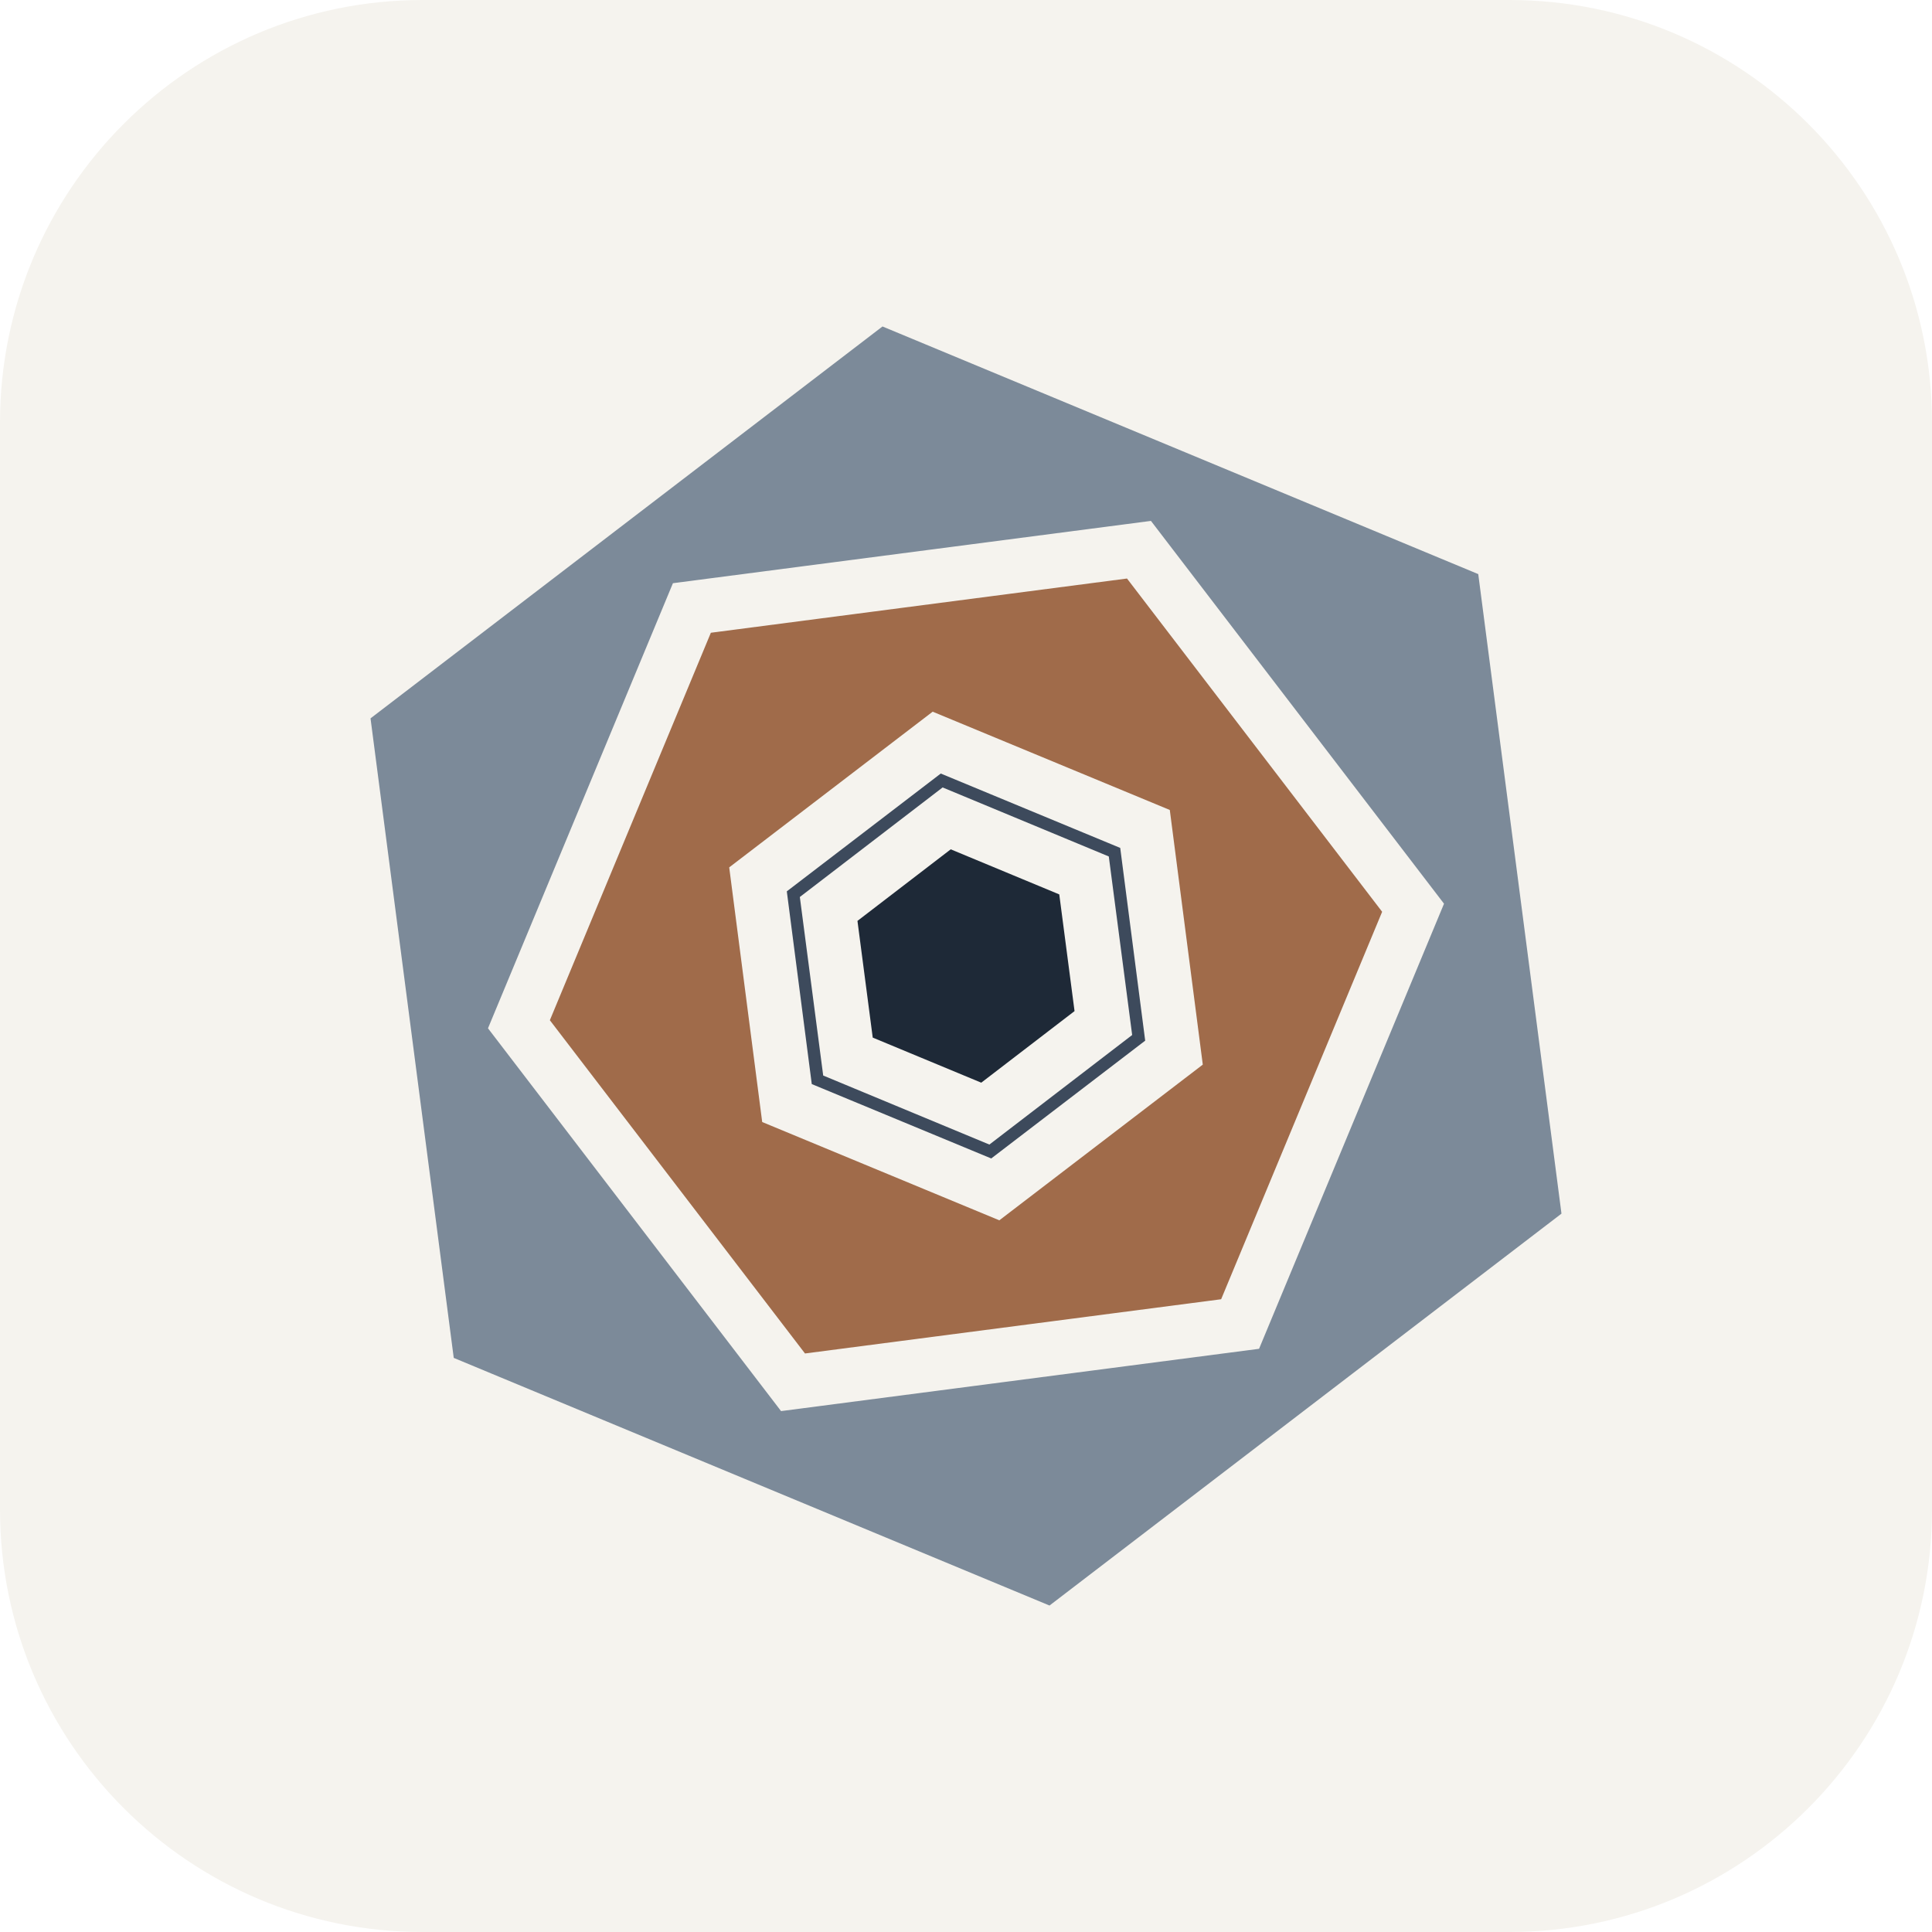
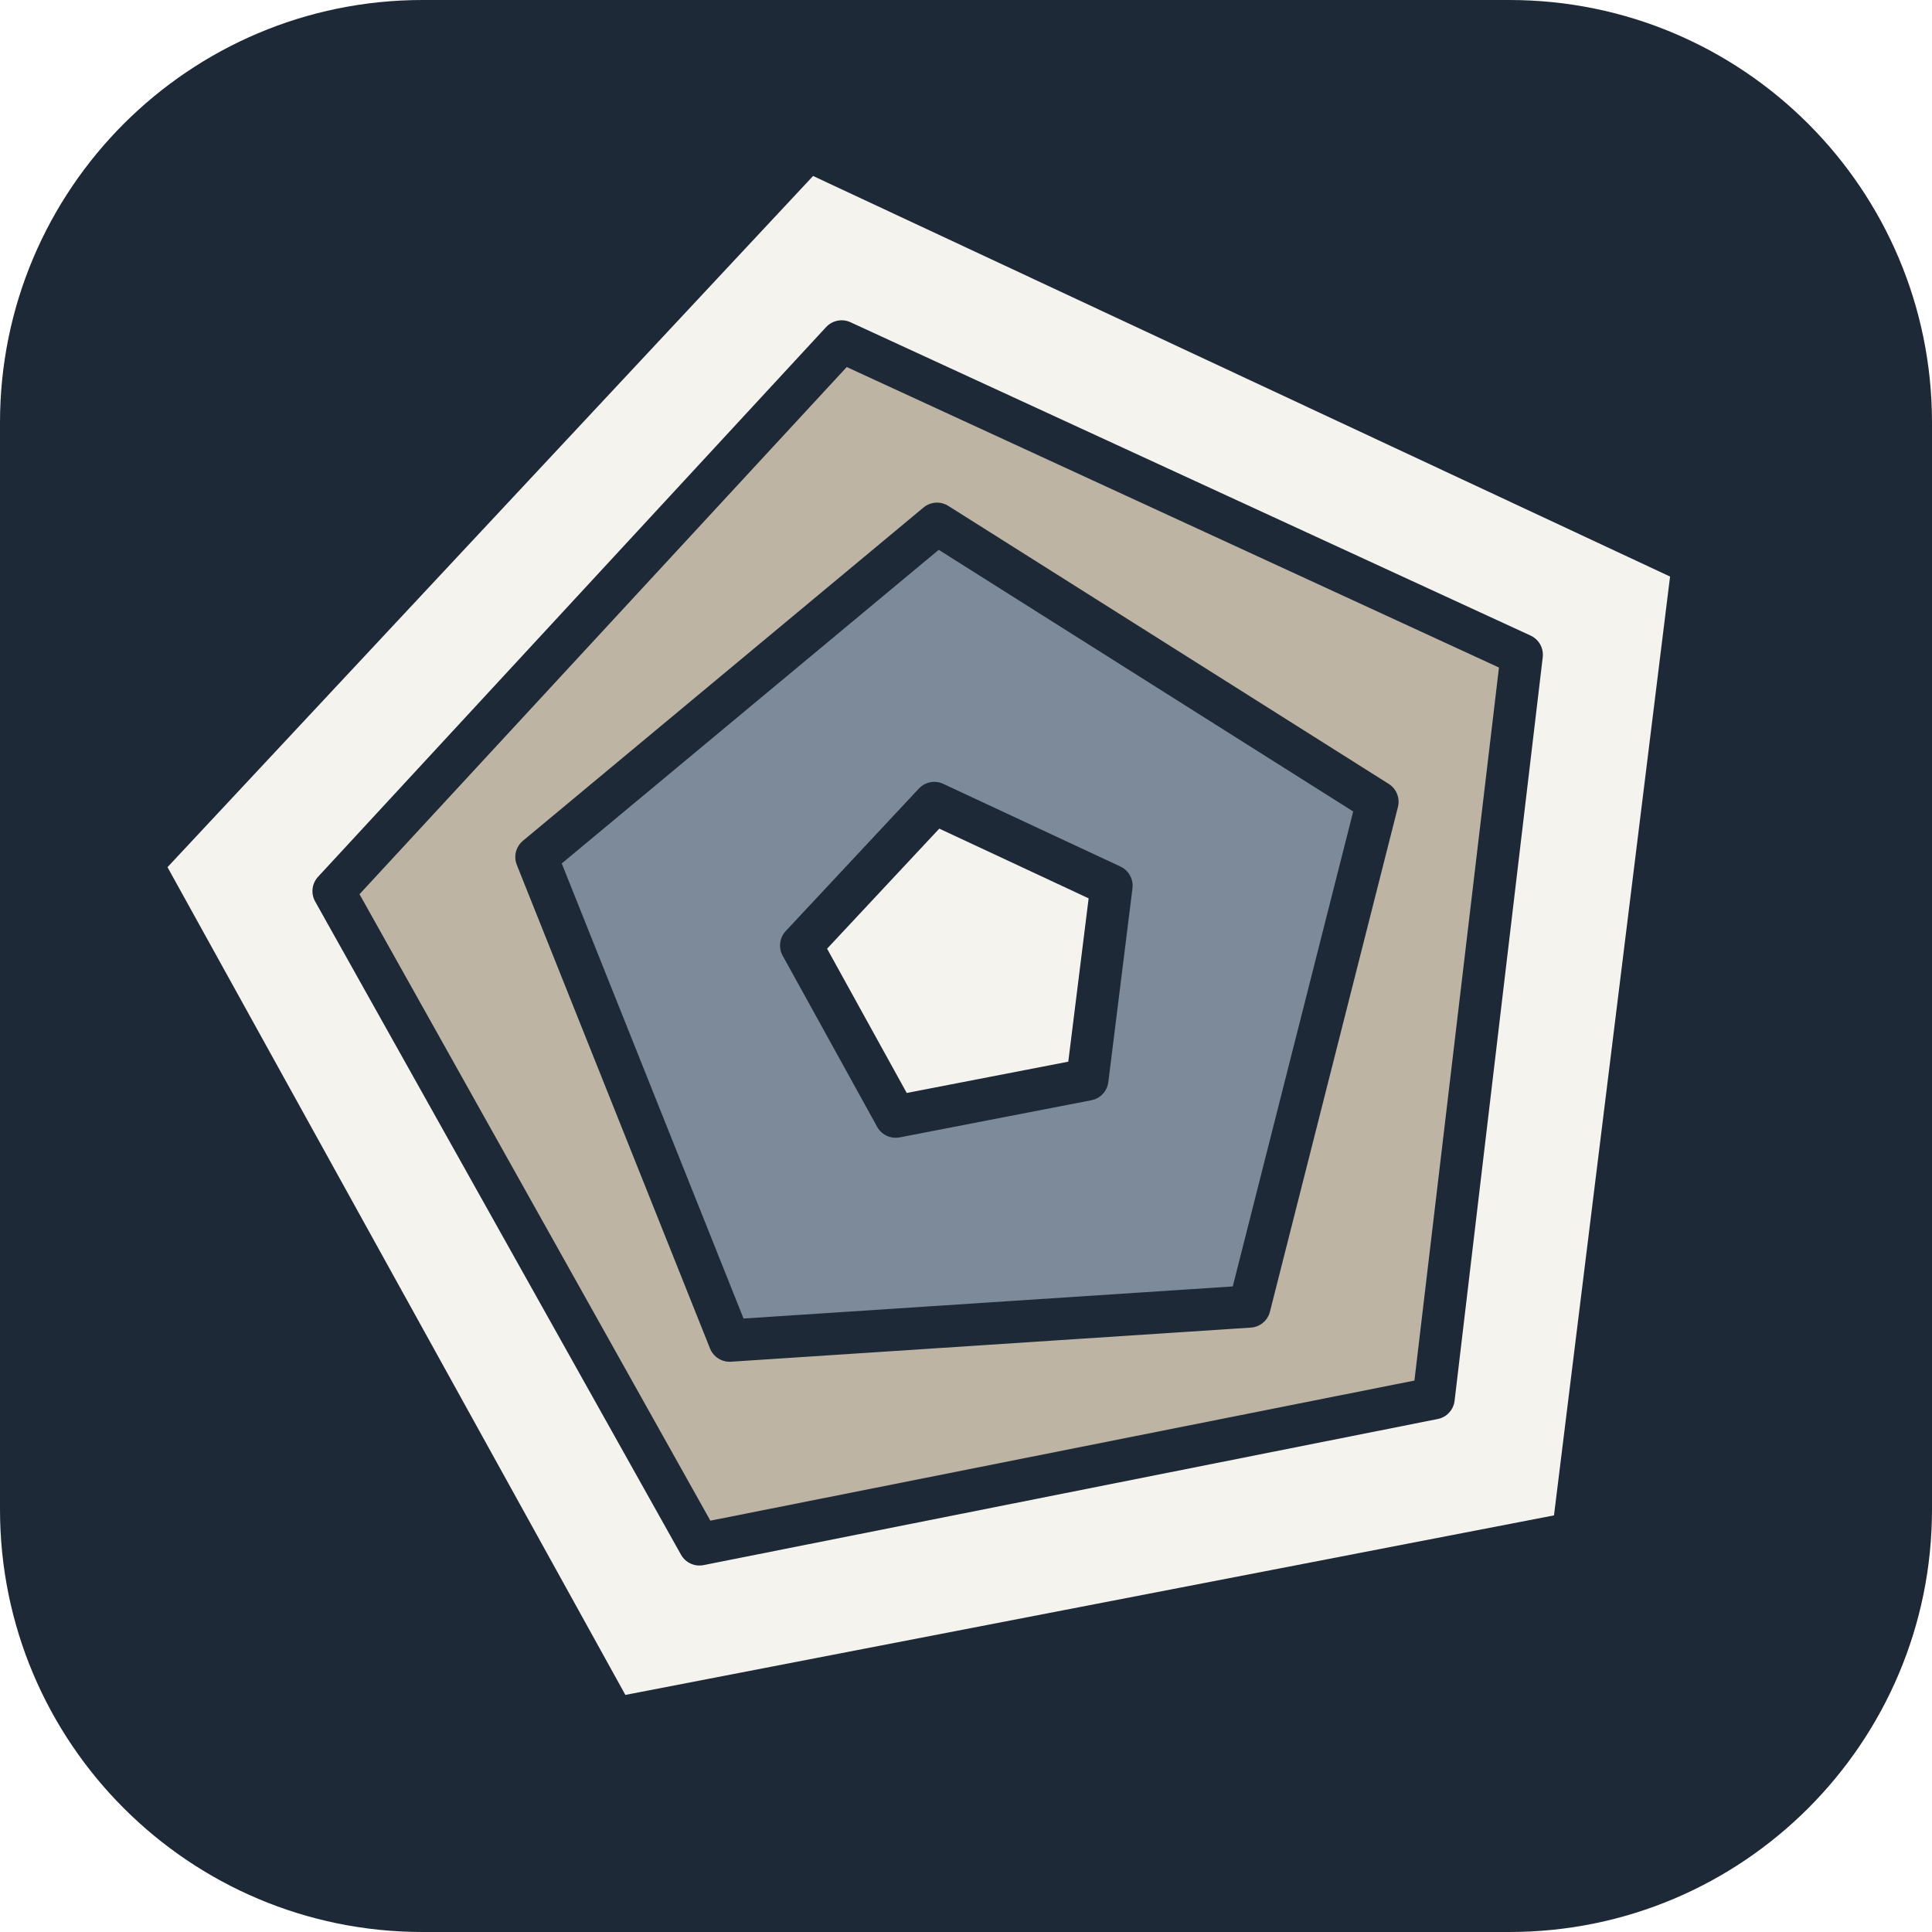
<svg xmlns="http://www.w3.org/2000/svg" width="64" height="64" viewBox="0 0 64 64">
-   <rect width="64" height="64" rx="14" fill="#f5f3ee" />
-   <g stroke="#f5f3ee" stroke-width="1.79">
-     <polygon points="52.68,40.6 34.9,54.21 14.21,45.61 11.32,23.4 29.1,9.79 49.79,18.39" fill="#7c8a99" />
-     <polygon points="41.08,43.86 26.27,45.79 17.19,33.93 22.92,20.14 37.73,18.21 46.81,30.07" fill="#a06b4a" />
-     <polygon points="32.97,39.4 26.07,36.54 25.11,29.13 31.03,24.6 37.93,27.46 38.89,34.87" fill="#3d4a5c" />
+   <rect width="64" height="64" rx="14" fill="#1e2937" />
+   <g stroke="#1e2937" stroke-width="1.40" stroke-linejoin="round">
+     <polygon points="26.77,4.98 56.08,18.68 52.11,50.79 20.35,56.93 4.69,28.62" fill="#f5f3ee" />
+     <polygon points="27.88,11.31 50.41,21.69 47.49,46.32 23.17,51.16 11.05,29.52" fill="#bdb4a4" />
+     <polygon points="31.04,17.35 45.63,26.56 41.39,43.28 24.17,44.41 17.77,28.39" fill="#7c8a99" />
  </g>
-   <polygon points="36.55,33.89 32.64,36.89 28.09,35 27.45,30.11 31.36,27.11 35.91,29" fill="#1e2937" stroke="#f5f3ee" stroke-width="1.79" />
+   <polygon points="30.95,26.60 36.82,29.34 36.02,35.76 29.67,36.99 26.54,31.32" fill="#f5f3ee" stroke="#1e2937" stroke-width="1.40" stroke-linejoin="round" />
</svg>
